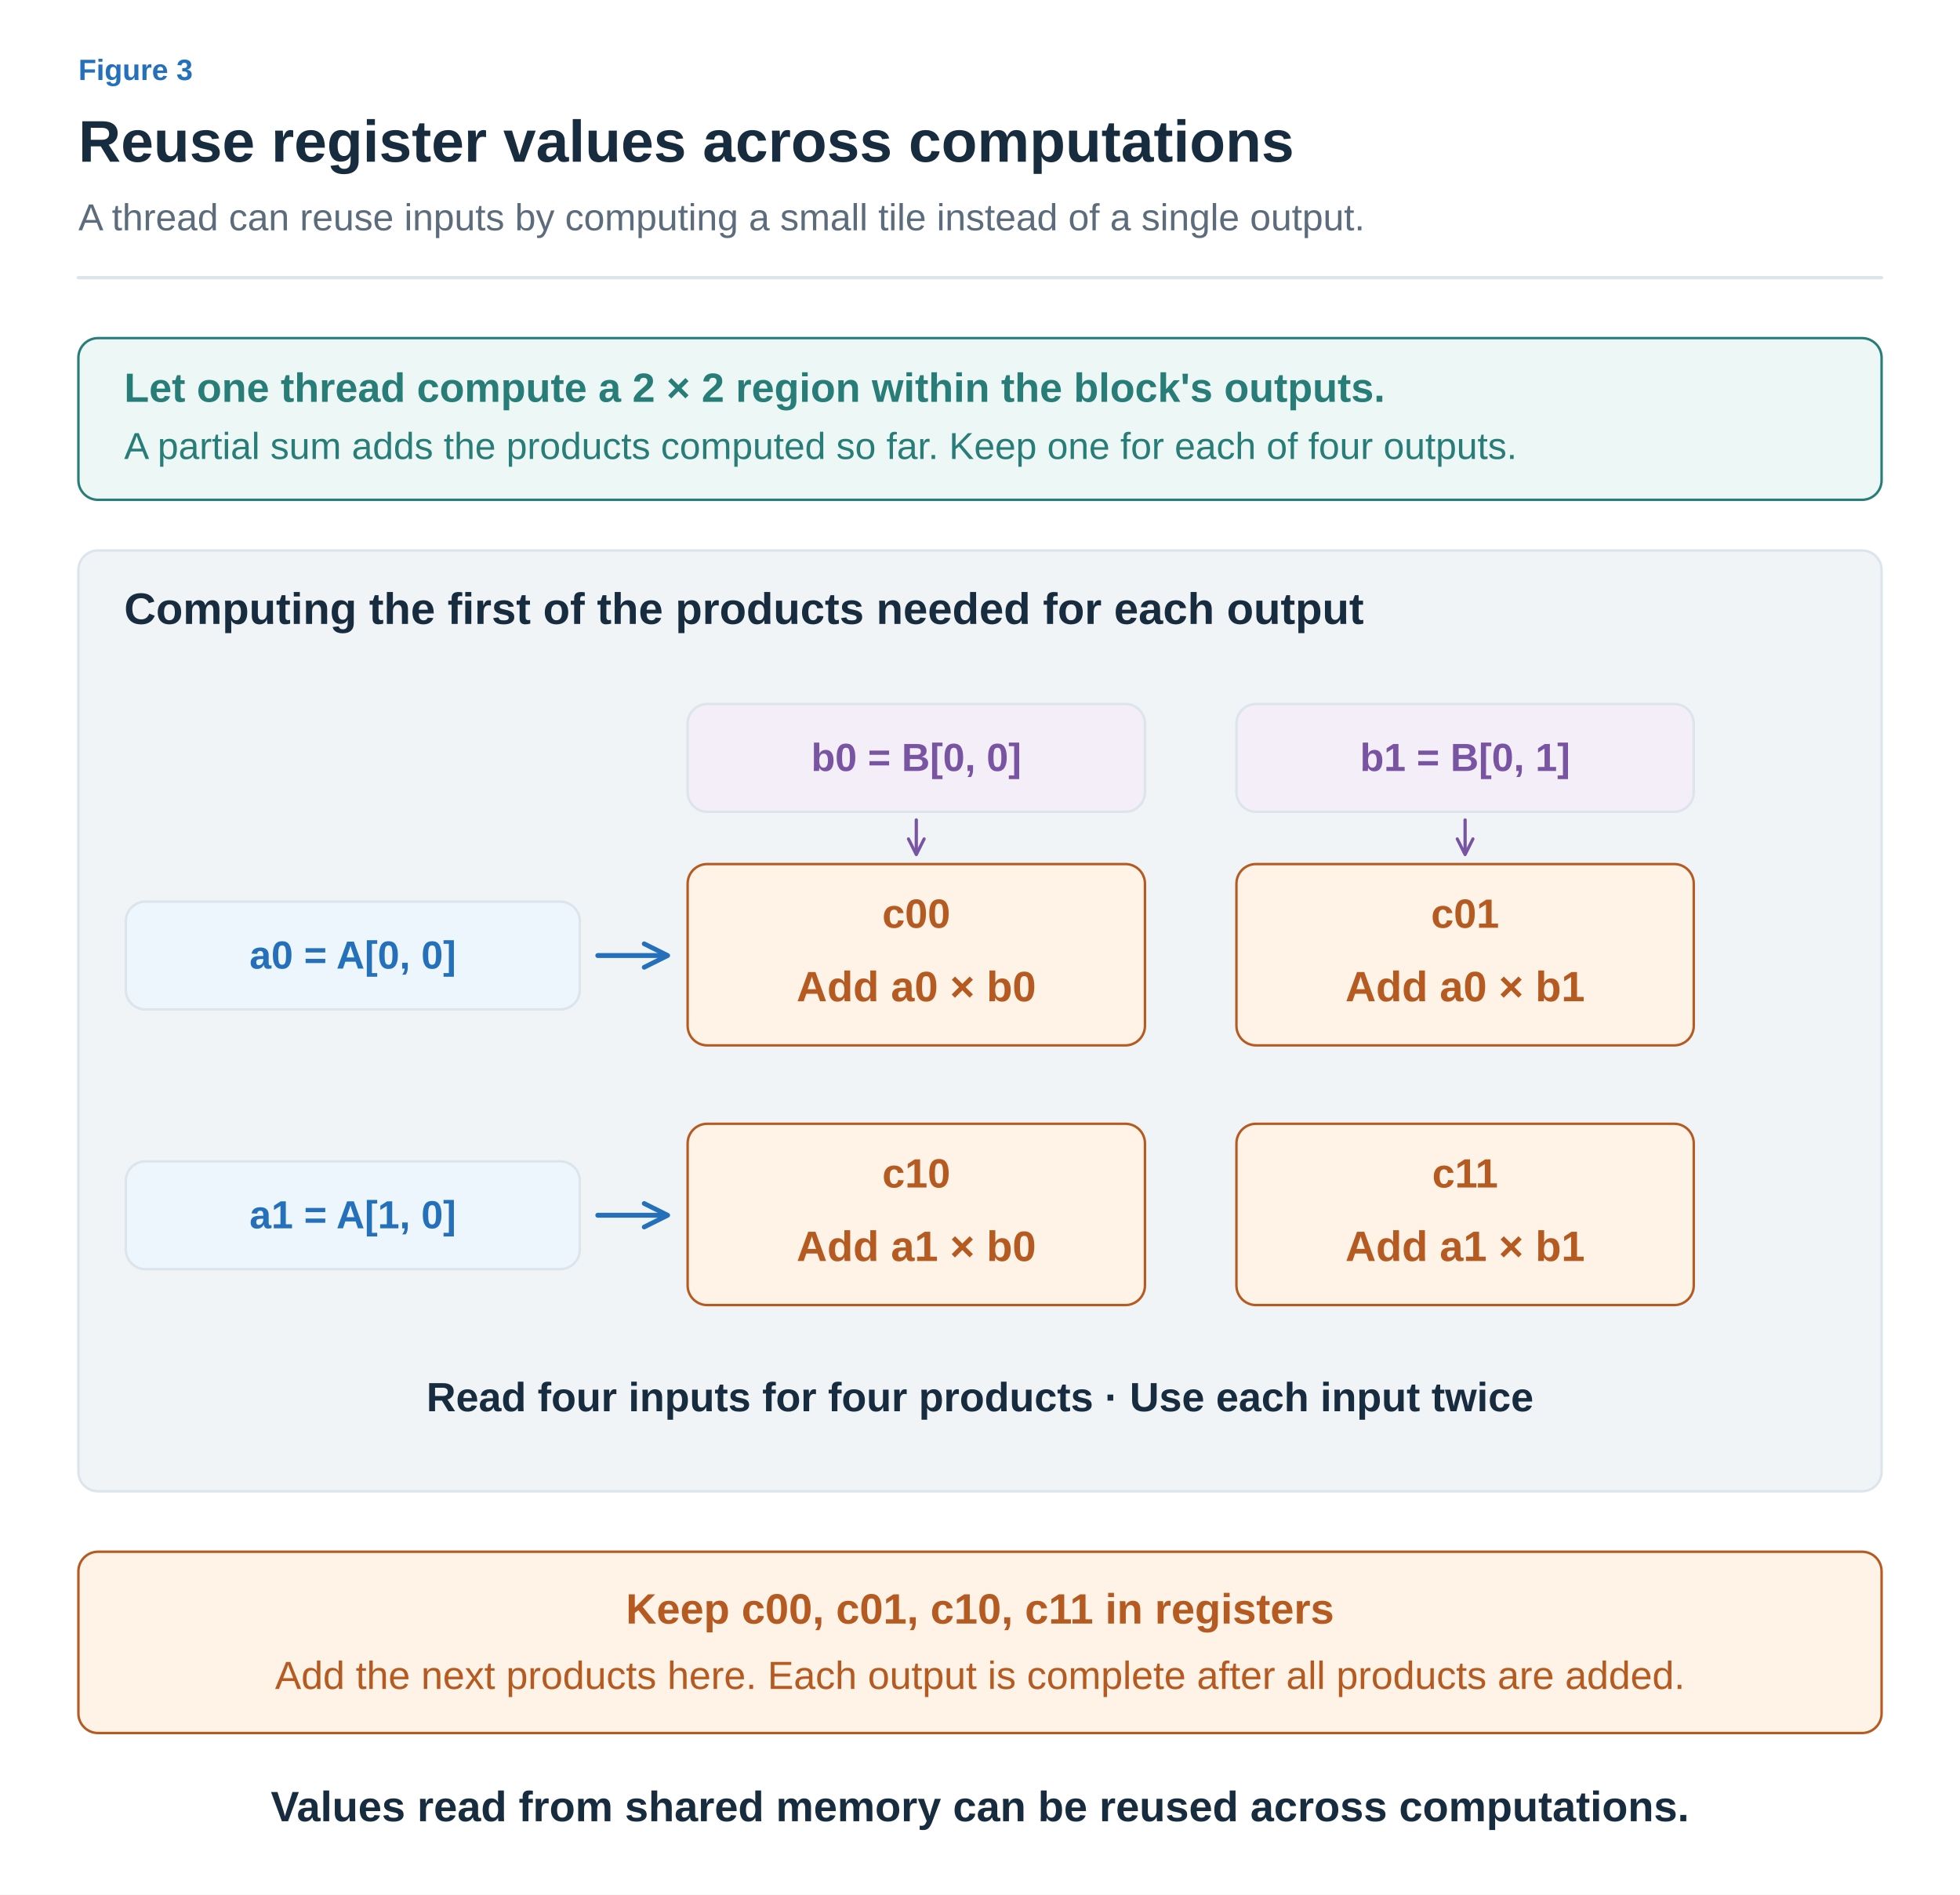
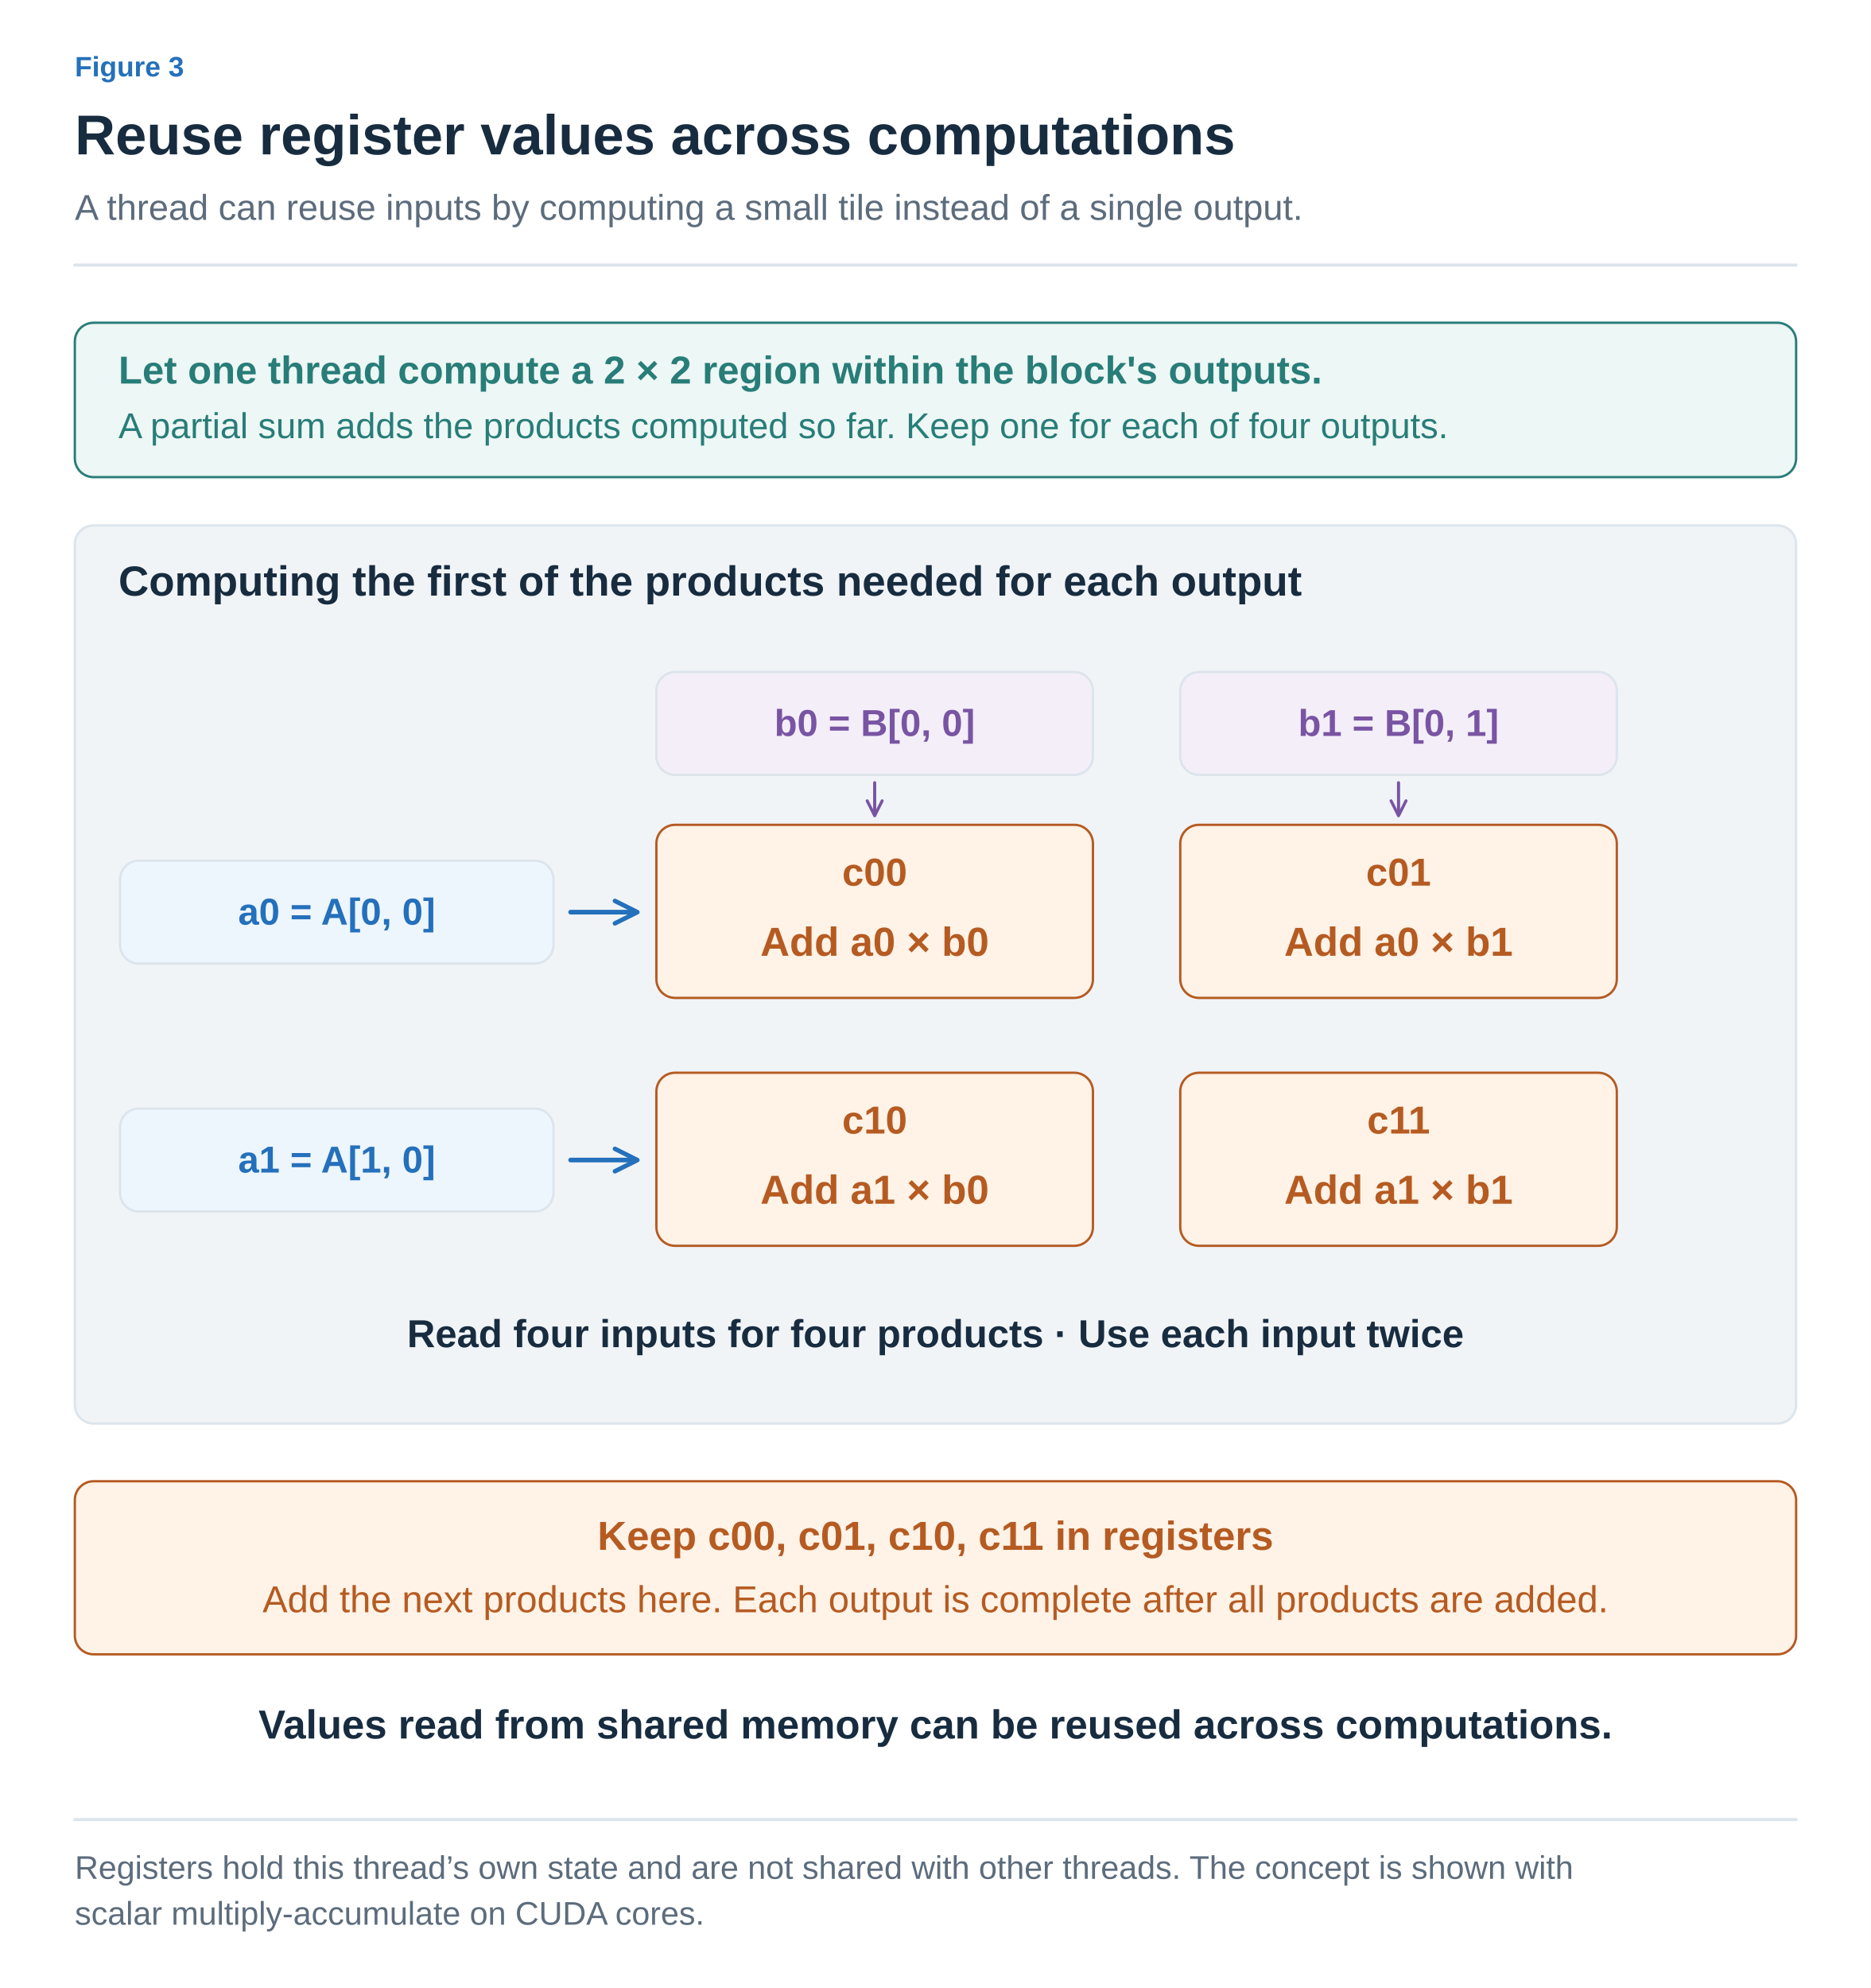
- <svg xmlns="http://www.w3.org/2000/svg" width="1200" height="1160" viewBox="0 0 1200 1160" role="img" aria-labelledby="title desc">
+ <svg xmlns="http://www.w3.org/2000/svg" width="1200" height="1275" viewBox="0 0 1200 1275" role="img" aria-labelledby="title desc">
  <defs>
-     <marker id="muted" viewBox="0 0 10 10" refX="8" refY="5" markerWidth="6" markerHeight="6" orient="auto">
+     <marker id="arrow-ink" viewBox="0 0 10 10" refX="8" refY="5" markerWidth="6" markerHeight="6" orient="auto">
+       <path d="M1 1 L9 5 L1 9" fill="none" stroke="#182C40" stroke-width="1.6" />
+     </marker>
+     <marker id="arrow-muted" viewBox="0 0 10 10" refX="8" refY="5" markerWidth="6" markerHeight="6" orient="auto">
      <path d="M1 1 L9 5 L1 9" fill="none" stroke="#5C6C7C" stroke-width="1.6" />
    </marker>
-     <marker id="blue" viewBox="0 0 10 10" refX="8" refY="5" markerWidth="6" markerHeight="6" orient="auto">
+     <marker id="arrow-line" viewBox="0 0 10 10" refX="8" refY="5" markerWidth="6" markerHeight="6" orient="auto">
+       <path d="M1 1 L9 5 L1 9" fill="none" stroke="#DCE4EC" stroke-width="1.6" />
+     </marker>
+     <marker id="arrow-paper" viewBox="0 0 10 10" refX="8" refY="5" markerWidth="6" markerHeight="6" orient="auto">
+       <path d="M1 1 L9 5 L1 9" fill="none" stroke="#FFFFFF" stroke-width="1.6" />
+     </marker>
+     <marker id="arrow-blue" viewBox="0 0 10 10" refX="8" refY="5" markerWidth="6" markerHeight="6" orient="auto">
      <path d="M1 1 L9 5 L1 9" fill="none" stroke="#2470BB" stroke-width="1.6" />
    </marker>
-     <marker id="orange" viewBox="0 0 10 10" refX="8" refY="5" markerWidth="6" markerHeight="6" orient="auto">
+     <marker id="arrow-teal" viewBox="0 0 10 10" refX="8" refY="5" markerWidth="6" markerHeight="6" orient="auto">
+       <path d="M1 1 L9 5 L1 9" fill="none" stroke="#287D78" stroke-width="1.6" />
+     </marker>
+     <marker id="arrow-orange" viewBox="0 0 10 10" refX="8" refY="5" markerWidth="6" markerHeight="6" orient="auto">
      <path d="M1 1 L9 5 L1 9" fill="none" stroke="#B55B22" stroke-width="1.6" />
    </marker>
-     <marker id="teal" viewBox="0 0 10 10" refX="8" refY="5" markerWidth="6" markerHeight="6" orient="auto">
-       <path d="M1 1 L9 5 L1 9" fill="none" stroke="#287D78" stroke-width="1.6" />
-     </marker>
-     <marker id="purple" viewBox="0 0 10 10" refX="8" refY="5" markerWidth="6" markerHeight="6" orient="auto">
+     <marker id="arrow-purple" viewBox="0 0 10 10" refX="8" refY="5" markerWidth="6" markerHeight="6" orient="auto">
      <path d="M1 1 L9 5 L1 9" fill="none" stroke="#7954A3" stroke-width="1.6" />
    </marker>
+     <marker id="arrow-gray" viewBox="0 0 10 10" refX="8" refY="5" markerWidth="6" markerHeight="6" orient="auto">
+       <path d="M1 1 L9 5 L1 9" fill="none" stroke="#657789" stroke-width="1.6" />
+     </marker>
+     <marker id="arrow-red" viewBox="0 0 10 10" refX="8" refY="5" markerWidth="6" markerHeight="6" orient="auto">
+       <path d="M1 1 L9 5 L1 9" fill="none" stroke="#B34242" stroke-width="1.6" />
+     </marker>
+     <marker id="arrow-indigo" viewBox="0 0 10 10" refX="8" refY="5" markerWidth="6" markerHeight="6" orient="auto">
+       <path d="M1 1 L9 5 L1 9" fill="none" stroke="#4C60A8" stroke-width="1.6" />
+     </marker>
+     <marker id="arrow-slate" viewBox="0 0 10 10" refX="8" refY="5" markerWidth="6" markerHeight="6" orient="auto">
+       <path d="M1 1 L9 5 L1 9" fill="none" stroke="#8191A0" stroke-width="1.6" />
+     </marker>
+     <marker id="arrow-surface" viewBox="0 0 10 10" refX="8" refY="5" markerWidth="6" markerHeight="6" orient="auto">
+       <path d="M1 1 L9 5 L1 9" fill="none" stroke="#F8FAFC" stroke-width="1.6" />
+     </marker>
  </defs>
-   <style>text{font-family:Arial,"Apple SD Gothic Neo","Noto Sans KR",sans-serif}path{stroke-linecap:round;stroke-linejoin:round}</style>
-   <rect width="1200" height="1160" fill="white" />
-   <text x="48" y="49" fill="#2470BB" font-size="18" font-weight="600" text-anchor="start">Figure 3</text>
-   <text x="48" y="99" fill="#182C40" font-size="36" font-weight="700" text-anchor="start">Reuse register values across computations</text>
-   <text x="48" y="141" fill="#5C6C7C" font-size="23" font-weight="400" text-anchor="start">A thread can reuse inputs by computing a small tile instead of a single output.</text>
-   <path d="M48,170 H1152" fill="none" stroke="#DCE4EC" stroke-width="2" />
-   <rect x="48" y="207" width="1104" height="99" rx="12" fill="#EDF7F5" stroke="#287D78" stroke-width="1.5" />
-   <text x="76" y="246" fill="#287D78" font-size="25" font-weight="700" text-anchor="start">Let one thread compute a 2 × 2 region within the block's outputs.</text>
-   <text x="76" y="281" fill="#287D78" font-size="23" font-weight="400" text-anchor="start">A partial sum adds the products computed so far. Keep one for each of four outputs.</text>
-   <rect x="48" y="337" width="1104" height="576" rx="12" fill="#F1F4F7" stroke="#DCE4EC" stroke-width="1.5" />
-   <text x="76" y="382" fill="#182C40" font-size="27" font-weight="700" text-anchor="start">Computing the first of the products needed for each output</text>
-   <rect x="421" y="431" width="280" height="66" rx="12" fill="#F3EEF8" stroke="#DCE4EC" stroke-width="1.5" />
-   <text x="561.0" y="472.0" fill="#7954A3" font-size="24" font-weight="600" text-anchor="middle">b0 = B[0, 0]</text>
-   <rect x="757" y="431" width="280" height="66" rx="12" fill="#F3EEF8" stroke="#DCE4EC" stroke-width="1.5" />
-   <text x="897.0" y="472.0" fill="#7954A3" font-size="24" font-weight="600" text-anchor="middle">b1 = B[0, 1]</text>
-   <rect x="77" y="552" width="278" height="66" rx="12" fill="#EDF5FD" stroke="#DCE4EC" stroke-width="1.5" />
-   <text x="216.0" y="593.0" fill="#2470BB" font-size="24" font-weight="600" text-anchor="middle">a0 = A[0, 0]</text>
-   <rect x="77" y="711" width="278" height="66" rx="12" fill="#EDF5FD" stroke="#DCE4EC" stroke-width="1.5" />
-   <text x="216.0" y="752.0" fill="#2470BB" font-size="24" font-weight="600" text-anchor="middle">a1 = A[1, 0]</text>
-   <rect x="421" y="529" width="280" height="111" rx="12" fill="#FFF2E6" stroke="#B55B22" stroke-width="1.5" />
-   <text x="561" y="568" fill="#B55B22" font-size="25" font-weight="700" text-anchor="middle">c00</text>
-   <text x="561" y="613" fill="#B55B22" font-size="26" font-weight="600" text-anchor="middle">Add a0 × b0</text>
-   <rect x="757" y="529" width="280" height="111" rx="12" fill="#FFF2E6" stroke="#B55B22" stroke-width="1.5" />
-   <text x="897" y="568" fill="#B55B22" font-size="25" font-weight="700" text-anchor="middle">c01</text>
-   <text x="897" y="613" fill="#B55B22" font-size="26" font-weight="600" text-anchor="middle">Add a0 × b1</text>
-   <rect x="421" y="688" width="280" height="111" rx="12" fill="#FFF2E6" stroke="#B55B22" stroke-width="1.5" />
-   <text x="561" y="727" fill="#B55B22" font-size="25" font-weight="700" text-anchor="middle">c10</text>
-   <text x="561" y="772" fill="#B55B22" font-size="26" font-weight="600" text-anchor="middle">Add a1 × b0</text>
-   <rect x="757" y="688" width="280" height="111" rx="12" fill="#FFF2E6" stroke="#B55B22" stroke-width="1.5" />
-   <text x="897" y="727" fill="#B55B22" font-size="25" font-weight="700" text-anchor="middle">c11</text>
-   <text x="897" y="772" fill="#B55B22" font-size="26" font-weight="600" text-anchor="middle">Add a1 × b1</text>
-   <path d="M366,585 L407,585" fill="none" stroke="#2470BB" stroke-width="3" marker-end="url(#blue)" />
-   <path d="M366,744 L407,744" fill="none" stroke="#2470BB" stroke-width="3" marker-end="url(#blue)" />
-   <path d="M561,502 L561,522" fill="none" stroke="#7954A3" stroke-width="2" marker-end="url(#purple)" />
-   <path d="M897,502 L897,522" fill="none" stroke="#7954A3" stroke-width="2" marker-end="url(#purple)" />
-   <text x="600" y="864" fill="#182C40" font-size="25" font-weight="700" text-anchor="middle">Read four inputs for four products · Use each input twice</text>
-   <rect x="48" y="950" width="1104" height="111" rx="12" fill="#FFF2E6" stroke="#B55B22" stroke-width="1.5" />
-   <text x="600" y="994" fill="#B55B22" font-size="26" font-weight="700" text-anchor="middle">Keep c00, c01, c10, c11 in registers</text>
-   <text x="600" y="1034" fill="#B55B22" font-size="24" font-weight="400" text-anchor="middle">Add the next products here. Each output is complete after all products are added.</text>
-   <text x="600" y="1115" fill="#182C40" font-size="26" font-weight="700" text-anchor="middle">Values read from shared memory can be reused across computations.</text>
+   <style>text{font-family:Arial,"Apple SD Gothic Neo","Noto Sans KR",sans-serif}text[font-family]{font-family:Menlo,Consolas,monospace}path{stroke-linecap:round;stroke-linejoin:round}</style>
+   <rect width="100%" height="100%" fill="white" />
+   <text x="48" y="49" fill="#2470BB" font-size="18" font-weight="600" text-anchor="start" data-max-width="1104">Figure 3</text>
+   <text x="48" y="99" fill="#182C40" font-size="36" font-weight="700" text-anchor="start" data-max-width="1104">Reuse register values across computations</text>
+   <text x="48" y="141" fill="#5C6C7C" font-size="23" font-weight="400" text-anchor="start" data-max-width="1104">A thread can reuse inputs by computing a small tile instead of a single output.</text>
+   <path d="M48,170 H1152" stroke="#DCE4EC" stroke-width="2" />
+   <g transform="translate(48 206) scale(1)" data-panel="1">
+     <g transform="translate(-48 -206)">
+       <rect x="48" y="207" width="1104" height="99" rx="12" fill="#EDF7F5" stroke="#287D78" stroke-width="1.5" />
+       <text x="76" y="246" fill="#287D78" font-size="25" font-weight="700" text-anchor="start">Let one thread compute a 2 × 2 region within the block's outputs.</text>
+       <text x="76" y="281" fill="#287D78" font-size="23" font-weight="400" text-anchor="start">A partial sum adds the products computed so far. Keep one for each of four outputs.</text>
+       <rect x="48" y="337" width="1104" height="576" rx="12" fill="#F1F4F7" stroke="#DCE4EC" stroke-width="1.5" />
+       <text x="76" y="382" fill="#182C40" font-size="27" font-weight="700" text-anchor="start">Computing the first of the products needed for each output</text>
+       <rect x="421" y="431" width="280" height="66" rx="12" fill="#F3EEF8" stroke="#DCE4EC" stroke-width="1.5" />
+       <text x="561" y="472" fill="#7954A3" font-size="24" font-weight="600" text-anchor="middle">b0 = B[0, 0]</text>
+       <rect x="757" y="431" width="280" height="66" rx="12" fill="#F3EEF8" stroke="#DCE4EC" stroke-width="1.5" />
+       <text x="897" y="472" fill="#7954A3" font-size="24" font-weight="600" text-anchor="middle">b1 = B[0, 1]</text>
+       <rect x="77" y="552" width="278" height="66" rx="12" fill="#EDF5FD" stroke="#DCE4EC" stroke-width="1.5" />
+       <text x="216" y="593" fill="#2470BB" font-size="24" font-weight="600" text-anchor="middle">a0 = A[0, 0]</text>
+       <rect x="77" y="711" width="278" height="66" rx="12" fill="#EDF5FD" stroke="#DCE4EC" stroke-width="1.5" />
+       <text x="216" y="752" fill="#2470BB" font-size="24" font-weight="600" text-anchor="middle">a1 = A[1, 0]</text>
+       <rect x="421" y="529" width="280" height="111" rx="12" fill="#FFF2E6" stroke="#B55B22" stroke-width="1.5" />
+       <text x="561" y="568" fill="#B55B22" font-size="25" font-weight="700" text-anchor="middle">c00</text>
+       <text x="561" y="613" fill="#B55B22" font-size="26" font-weight="600" text-anchor="middle">Add a0 × b0</text>
+       <rect x="757" y="529" width="280" height="111" rx="12" fill="#FFF2E6" stroke="#B55B22" stroke-width="1.5" />
+       <text x="897" y="568" fill="#B55B22" font-size="25" font-weight="700" text-anchor="middle">c01</text>
+       <text x="897" y="613" fill="#B55B22" font-size="26" font-weight="600" text-anchor="middle">Add a0 × b1</text>
+       <rect x="421" y="688" width="280" height="111" rx="12" fill="#FFF2E6" stroke="#B55B22" stroke-width="1.5" />
+       <text x="561" y="727" fill="#B55B22" font-size="25" font-weight="700" text-anchor="middle">c10</text>
+       <text x="561" y="772" fill="#B55B22" font-size="26" font-weight="600" text-anchor="middle">Add a1 × b0</text>
+       <rect x="757" y="688" width="280" height="111" rx="12" fill="#FFF2E6" stroke="#B55B22" stroke-width="1.5" />
+       <text x="897" y="727" fill="#B55B22" font-size="25" font-weight="700" text-anchor="middle">c11</text>
+       <text x="897" y="772" fill="#B55B22" font-size="26" font-weight="600" text-anchor="middle">Add a1 × b1</text>
+       <path d="M366,585 L407,585" fill="none" stroke="#2470BB" stroke-width="3" marker-end="url(#arrow-blue)" />
+       <path d="M366,744 L407,744" fill="none" stroke="#2470BB" stroke-width="3" marker-end="url(#arrow-blue)" />
+       <path d="M561,502 L561,522" fill="none" stroke="#7954A3" stroke-width="2" marker-end="url(#arrow-purple)" />
+       <path d="M897,502 L897,522" fill="none" stroke="#7954A3" stroke-width="2" marker-end="url(#arrow-purple)" />
+       <text x="600" y="864" fill="#182C40" font-size="25" font-weight="700" text-anchor="middle">Read four inputs for four products · Use each input twice</text>
+       <rect x="48" y="950" width="1104" height="111" rx="12" fill="#FFF2E6" stroke="#B55B22" stroke-width="1.5" />
+       <text x="600" y="994" fill="#B55B22" font-size="26" font-weight="700" text-anchor="middle">Keep c00, c01, c10, c11 in registers</text>
+       <text x="600" y="1034" fill="#B55B22" font-size="24" font-weight="400" text-anchor="middle">Add the next products here. Each output is complete after all products are added.</text>
+       <text x="600" y="1115" fill="#182C40" font-size="26" font-weight="700" text-anchor="middle">Values read from shared memory can be reused across computations.</text>
+     </g>
+   </g>
+   <path d="M48,1167 H1152" stroke="#DCE4EC" stroke-width="2" />
+   <text x="48" y="1205" fill="#5C6C7C" font-size="21" font-weight="400" text-anchor="start" data-max-width="1104">Registers hold this thread’s own state and are not shared with other threads. The concept is shown with</text>
+   <text x="48" y="1234.4" fill="#5C6C7C" font-size="21" font-weight="400" text-anchor="start" data-max-width="1104">scalar multiply-accumulate on CUDA cores.</text>
</svg>
